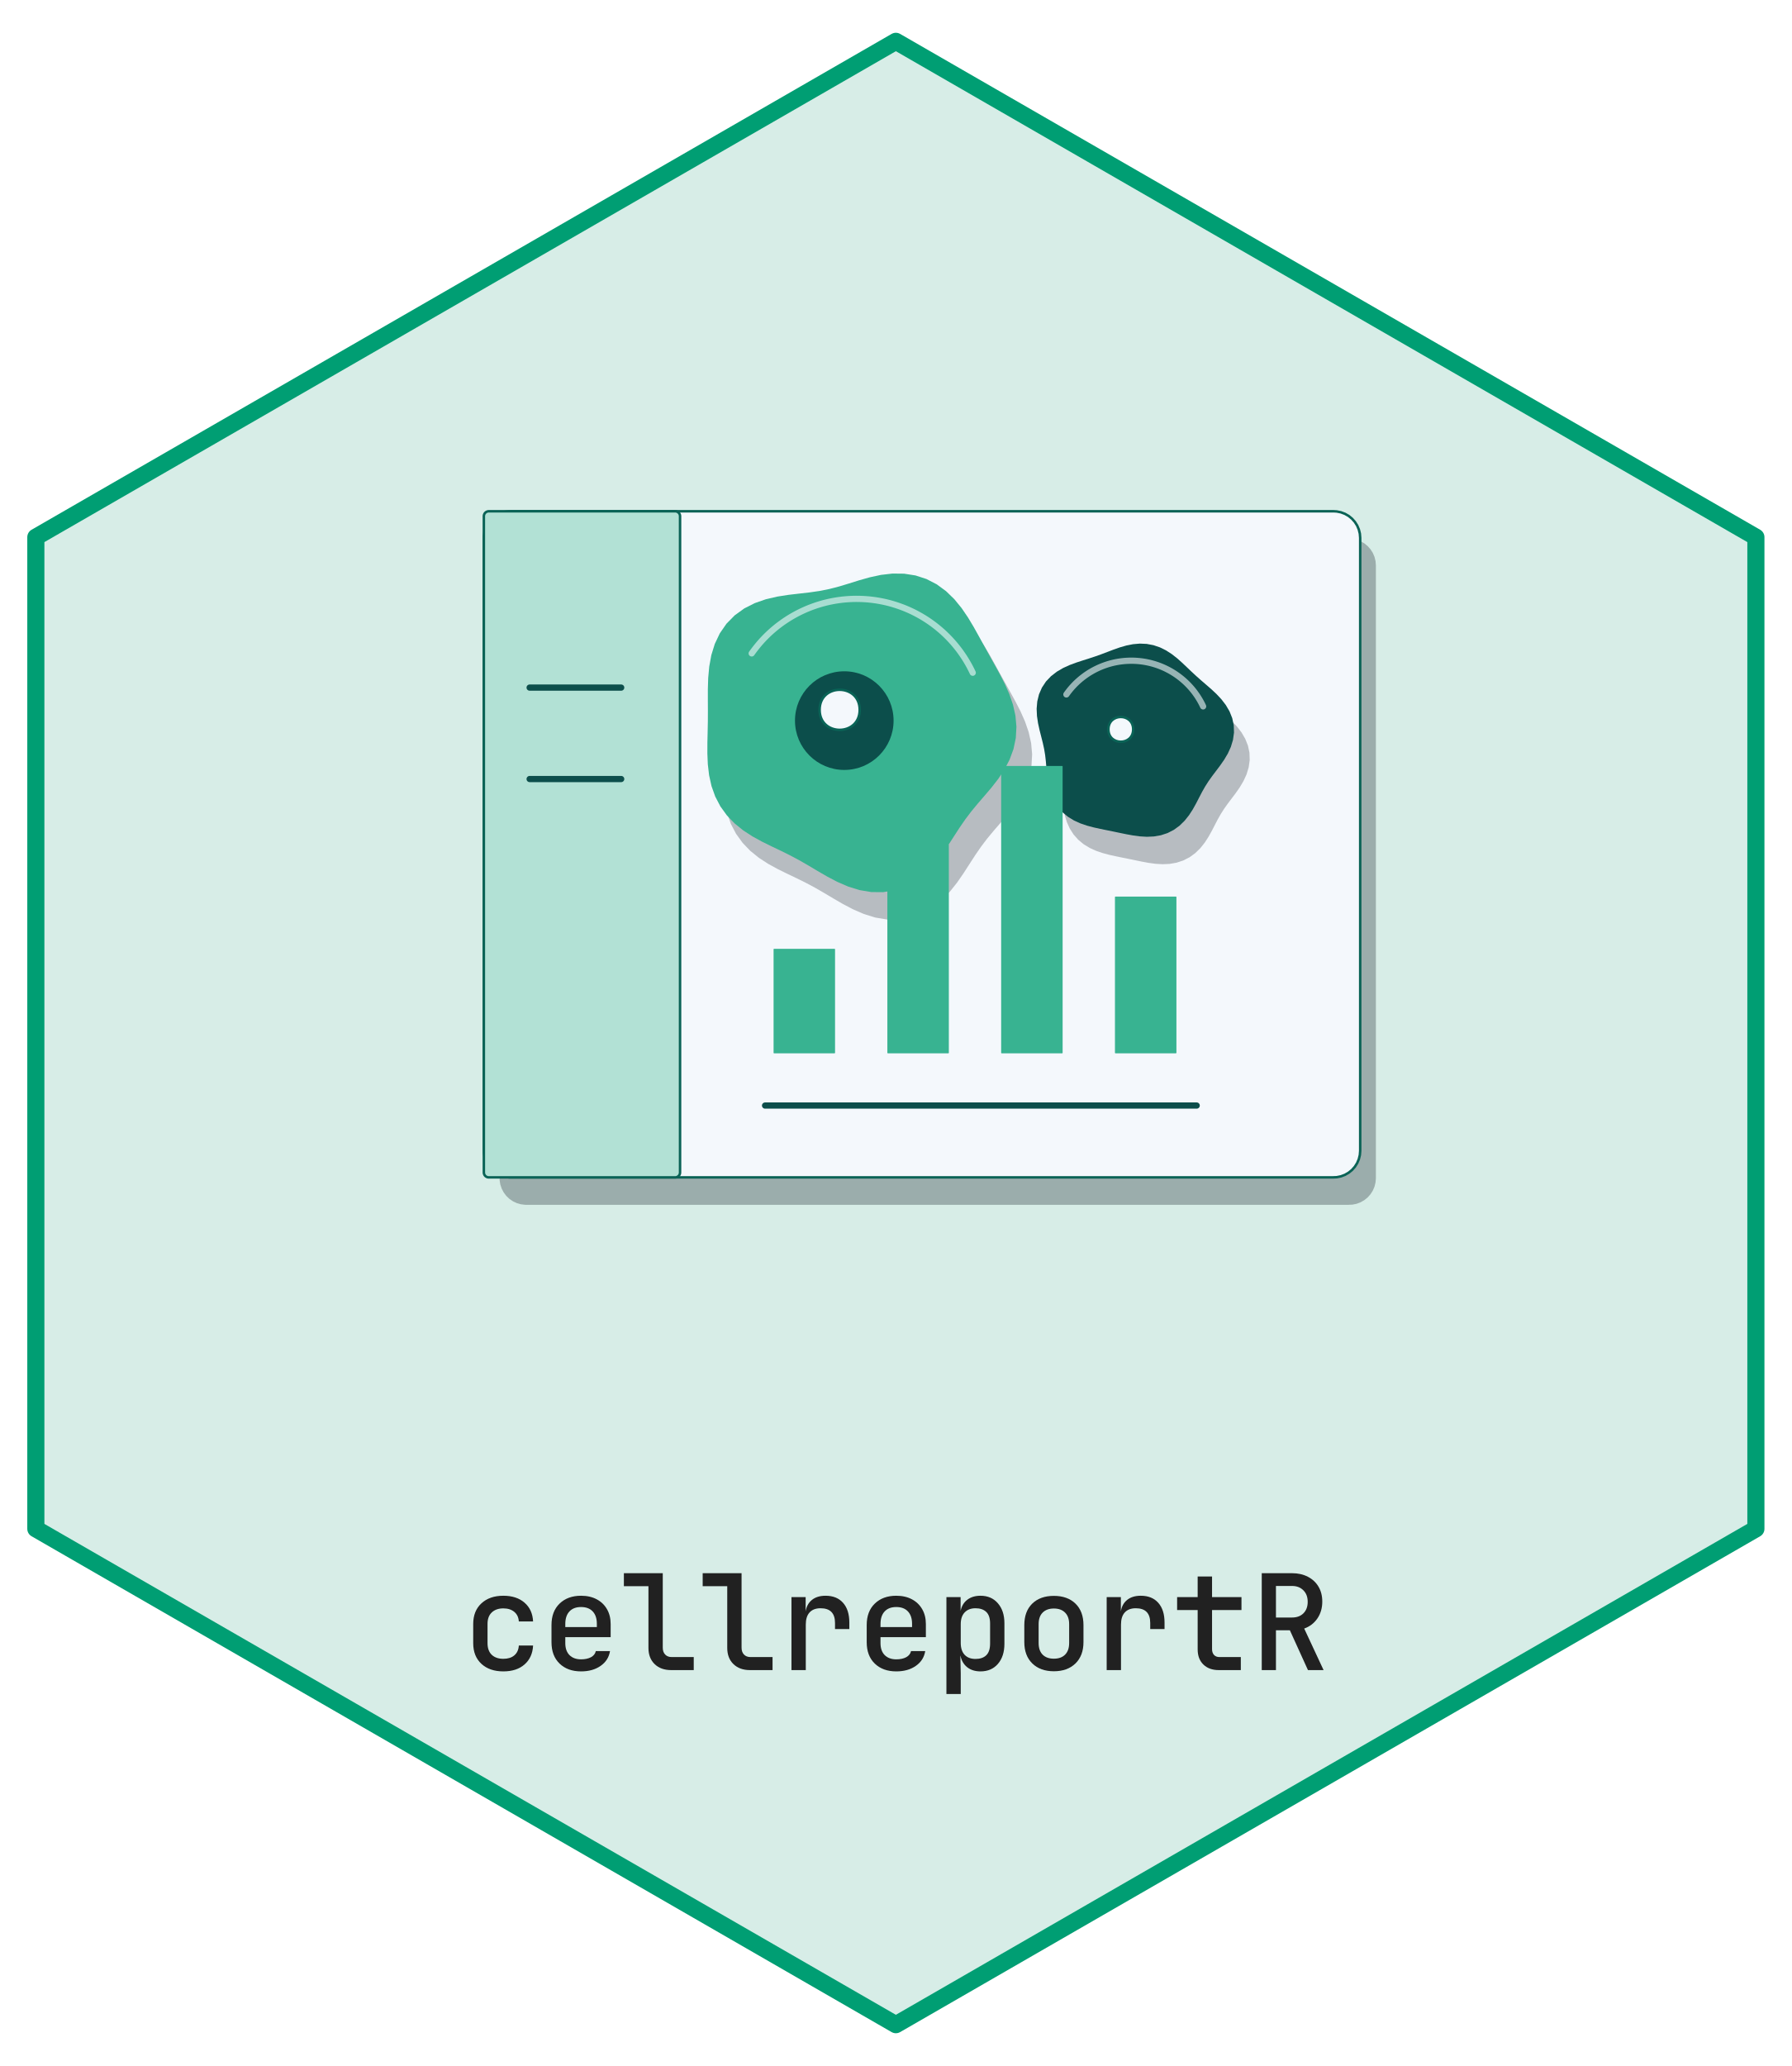
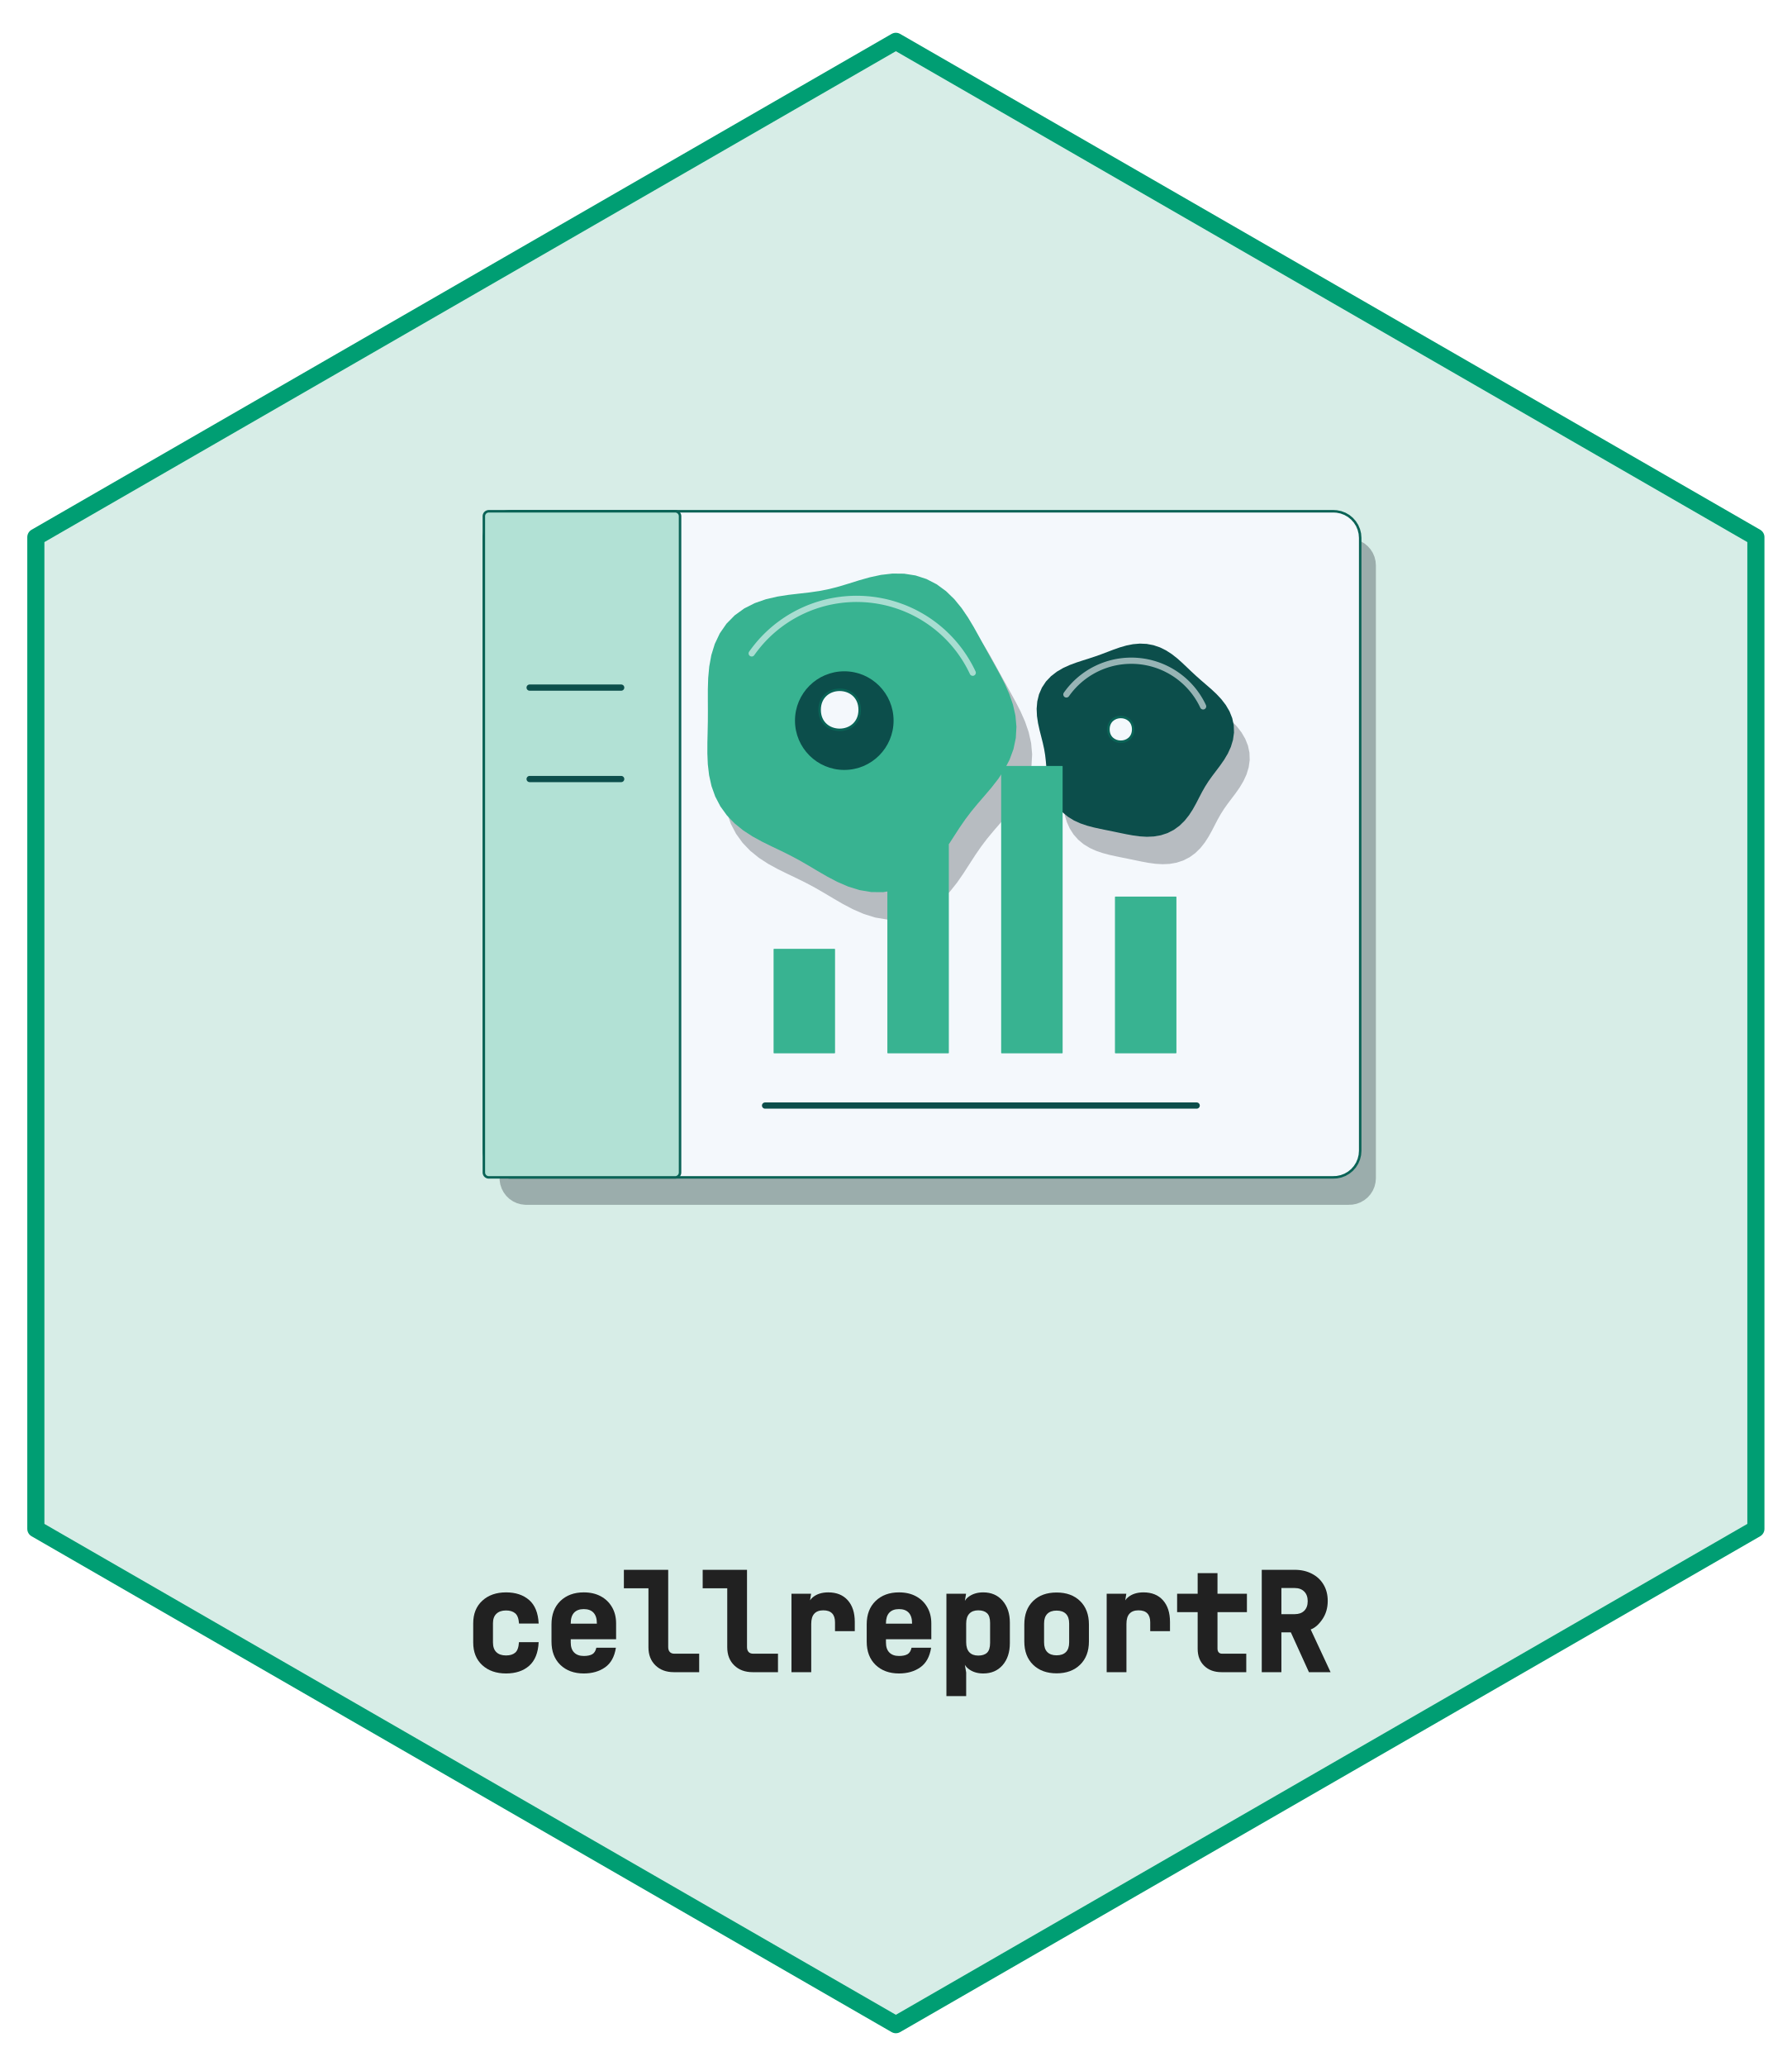
- <svg xmlns="http://www.w3.org/2000/svg" xmlns:xlink="http://www.w3.org/1999/xlink" width="432pt" height="498pt" viewBox="0 0 432 498">
+ <svg xmlns="http://www.w3.org/2000/svg" xmlns:xlink="http://www.w3.org/1999/xlink" width="432" height="498" viewBox="0 0 432 498">
  <defs>
    <g>
      <g id="glyph-0-0">
-         <path d="M 9.859 0.312 C 7.66 0.312 5.898 -0.289 4.578 -1.5 C 3.254 -2.719 2.594 -4.383 2.594 -6.5 L 2.594 -11.109 C 2.594 -13.211 3.254 -14.875 4.578 -16.094 C 5.898 -17.312 7.66 -17.922 9.859 -17.922 C 11.992 -17.922 13.695 -17.363 14.969 -16.25 C 16.25 -15.145 16.938 -13.633 17.031 -11.719 L 13.594 -11.719 C 13.531 -12.719 13.16 -13.492 12.484 -14.047 C 11.816 -14.598 10.941 -14.875 9.859 -14.875 C 8.68 -14.875 7.75 -14.547 7.062 -13.891 C 6.383 -13.242 6.047 -12.328 6.047 -11.141 L 6.047 -6.5 C 6.047 -5.281 6.383 -4.344 7.062 -3.688 C 7.75 -3.039 8.68 -2.719 9.859 -2.719 C 10.961 -2.719 11.844 -2.992 12.5 -3.547 C 13.164 -4.109 13.531 -4.898 13.594 -5.922 L 17.031 -5.922 C 16.938 -4.004 16.25 -2.484 14.969 -1.359 C 13.695 -0.242 11.992 0.312 9.859 0.312 Z M 9.859 0.312 " />
+         <path d="M 10.516 0.312 C 8.148 0.312 6.238 -0.352 4.781 -1.688 C 3.32 -3.031 2.594 -4.852 2.594 -7.156 L 2.594 -11.766 C 2.594 -14.055 3.32 -15.875 4.781 -17.219 C 6.238 -18.562 8.148 -19.234 10.516 -19.234 C 12.816 -19.234 14.672 -18.617 16.078 -17.391 C 17.484 -16.172 18.25 -14.281 18.375 -11.719 L 13.641 -11.719 C 13.555 -12.938 13.242 -13.766 12.703 -14.203 C 12.172 -14.648 11.441 -14.875 10.516 -14.875 C 9.516 -14.875 8.738 -14.609 8.188 -14.078 C 7.633 -13.555 7.359 -12.797 7.359 -11.797 L 7.359 -7.156 C 7.359 -6.125 7.633 -5.344 8.188 -4.812 C 8.738 -4.289 9.516 -4.031 10.516 -4.031 C 11.461 -4.031 12.195 -4.254 12.719 -4.703 C 13.25 -5.148 13.551 -5.992 13.625 -7.234 L 18.375 -7.234 C 18.25 -4.672 17.484 -2.77 16.078 -1.531 C 14.672 -0.301 12.816 0.312 10.516 0.312 Z M 10.516 0.312 " />
      </g>
      <g id="glyph-0-1">
-         <path d="M 9.594 0.312 C 7.445 0.312 5.723 -0.312 4.422 -1.562 C 3.117 -2.82 2.469 -4.539 2.469 -6.719 L 2.469 -10.875 C 2.469 -13.051 3.117 -14.77 4.422 -16.031 C 5.723 -17.289 7.445 -17.922 9.594 -17.922 C 11.051 -17.922 12.312 -17.633 13.375 -17.062 C 14.438 -16.5 15.258 -15.707 15.844 -14.688 C 16.438 -13.664 16.734 -12.473 16.734 -11.109 L 16.734 -7.938 L 5.797 -7.938 L 5.797 -6.5 C 5.797 -5.258 6.133 -4.297 6.812 -3.609 C 7.5 -2.93 8.426 -2.594 9.594 -2.594 C 10.562 -2.594 11.363 -2.766 12 -3.109 C 12.633 -3.461 13.02 -3.953 13.156 -4.578 L 16.578 -4.578 C 16.336 -3.086 15.582 -1.898 14.312 -1.016 C 13.051 -0.129 11.477 0.312 9.594 0.312 Z M 5.797 -11.109 L 5.797 -10.375 L 13.406 -10.375 L 13.406 -11.141 C 13.406 -12.441 13.07 -13.441 12.406 -14.141 C 11.75 -14.848 10.812 -15.203 9.594 -15.203 C 8.383 -15.203 7.445 -14.844 6.781 -14.125 C 6.125 -13.414 5.797 -12.41 5.797 -11.109 Z M 5.797 -11.109 " />
+         <path d="M 10.25 0.312 C 7.926 0.312 6.047 -0.375 4.609 -1.75 C 3.18 -3.133 2.469 -5.008 2.469 -7.375 L 2.469 -11.531 C 2.469 -13.895 3.18 -15.77 4.609 -17.156 C 6.047 -18.539 7.926 -19.234 10.25 -19.234 C 11.82 -19.234 13.188 -18.922 14.344 -18.297 C 15.508 -17.672 16.414 -16.797 17.062 -15.672 C 17.719 -14.547 18.047 -13.242 18.047 -11.766 L 18.047 -7.938 L 7.109 -7.938 L 7.109 -7.156 C 7.109 -6.094 7.383 -5.285 7.938 -4.734 C 8.488 -4.18 9.258 -3.906 10.25 -3.906 C 11.102 -3.906 11.781 -4.039 12.281 -4.312 C 12.781 -4.594 13.113 -5.117 13.281 -5.891 L 18 -5.891 C 17.656 -3.711 16.781 -2.133 15.375 -1.156 C 13.977 -0.176 12.27 0.312 10.25 0.312 Z M 7.109 -11.766 L 7.109 -11.688 L 13.406 -11.688 L 13.406 -11.797 C 13.406 -12.922 13.133 -13.77 12.594 -14.344 C 12.062 -14.914 11.281 -15.203 10.25 -15.203 C 9.227 -15.203 8.445 -14.91 7.906 -14.328 C 7.375 -13.754 7.109 -12.898 7.109 -11.766 Z M 7.109 -11.766 " />
      </g>
      <g id="glyph-0-2">
-         <path d="M 12.312 0 C 10.656 0 9.328 -0.484 8.328 -1.453 C 7.336 -2.422 6.844 -3.719 6.844 -5.344 L 6.844 -20.219 L 0.922 -20.219 L 0.922 -23.359 L 10.297 -23.359 L 10.297 -5.406 C 10.297 -4.707 10.488 -4.156 10.875 -3.75 C 11.258 -3.344 11.785 -3.141 12.453 -3.141 L 17.766 -3.141 L 17.766 0 Z M 12.312 0 " />
+         <path d="M 12.969 0 C 11.133 0 9.656 -0.547 8.531 -1.641 C 7.406 -2.734 6.844 -4.188 6.844 -6 L 6.844 -20.219 L 0.922 -20.219 L 0.922 -24.672 L 11.609 -24.672 L 11.609 -6.062 C 11.609 -5.539 11.738 -5.141 12 -4.859 C 12.258 -4.586 12.629 -4.453 13.109 -4.453 L 19.078 -4.453 L 19.078 0 Z M 12.969 0 " />
      </g>
      <g id="glyph-0-3">
-         <path d="M 3.328 0 L 3.328 -17.594 L 6.75 -17.594 L 6.75 -14.141 C 6.926 -15.316 7.426 -16.238 8.25 -16.906 C 9.082 -17.582 10.18 -17.922 11.547 -17.922 C 13.359 -17.922 14.766 -17.352 15.766 -16.219 C 16.773 -15.094 17.281 -13.504 17.281 -11.453 L 17.281 -9.891 L 13.828 -9.891 L 13.828 -11.359 C 13.828 -13.723 12.664 -14.906 10.344 -14.906 C 9.188 -14.906 8.301 -14.566 7.688 -13.891 C 7.082 -13.223 6.781 -12.25 6.781 -10.969 L 6.781 0 Z M 3.328 0 " />
+         <path d="M 3.328 0 L 3.328 -18.906 L 8.062 -18.906 L 7.406 -14.797 C 7.176 -16.203 7.535 -17.289 8.484 -18.062 C 9.441 -18.844 10.68 -19.234 12.203 -19.234 C 14.211 -19.234 15.781 -18.598 16.906 -17.328 C 18.031 -16.066 18.594 -14.328 18.594 -12.109 L 18.594 -9.891 L 13.828 -9.891 L 13.828 -12.016 C 13.828 -13.941 12.883 -14.906 11 -14.906 C 10.039 -14.906 9.316 -14.633 8.828 -14.094 C 8.336 -13.562 8.094 -12.738 8.094 -11.625 L 8.094 0 Z M 3.328 0 " />
      </g>
      <g id="glyph-0-4">
-         <path d="M 2.688 5.766 L 2.688 -17.594 L 6.109 -17.594 L 6.109 -14.266 C 6.348 -15.422 6.883 -16.316 7.719 -16.953 C 8.562 -17.598 9.625 -17.922 10.906 -17.922 C 12.656 -17.922 14.051 -17.316 15.094 -16.109 C 16.145 -14.898 16.672 -13.297 16.672 -11.297 L 16.672 -6.344 C 16.672 -4.312 16.145 -2.691 15.094 -1.484 C 14.051 -0.285 12.656 0.312 10.906 0.312 C 9.625 0.312 8.555 -0.02 7.703 -0.688 C 6.859 -1.363 6.316 -2.285 6.078 -3.453 L 6.047 -3.453 L 6.141 0.734 L 6.141 5.766 Z M 9.703 -2.688 C 10.805 -2.688 11.664 -2.977 12.281 -3.562 C 12.906 -4.156 13.219 -5.102 13.219 -6.406 L 13.219 -11.234 C 13.219 -12.516 12.906 -13.445 12.281 -14.031 C 11.664 -14.613 10.805 -14.906 9.703 -14.906 C 8.586 -14.906 7.711 -14.566 7.078 -13.891 C 6.453 -13.223 6.141 -12.285 6.141 -11.078 L 6.141 -6.562 C 6.141 -5.32 6.453 -4.363 7.078 -3.688 C 7.711 -3.02 8.586 -2.688 9.703 -2.688 Z M 9.703 -2.688 " />
+         <path d="M 2.688 5.766 L 2.688 -18.906 L 7.422 -18.906 L 6.766 -14.922 C 6.609 -16.328 7.008 -17.395 7.969 -18.125 C 8.938 -18.863 10.133 -19.234 11.562 -19.234 C 13.508 -19.234 15.066 -18.562 16.234 -17.219 C 17.398 -15.875 17.984 -14.117 17.984 -11.953 L 17.984 -7 C 17.984 -4.801 17.398 -3.031 16.234 -1.688 C 15.066 -0.352 13.508 0.312 11.562 0.312 C 10.125 0.312 8.922 -0.07 7.953 -0.844 C 6.984 -1.613 6.566 -2.691 6.703 -4.078 L 6.734 -4.078 L 7.453 0.078 L 7.453 5.766 Z M 10.359 -4 C 11.285 -4 11.992 -4.227 12.484 -4.688 C 12.973 -5.156 13.219 -5.945 13.219 -7.062 L 13.219 -11.891 C 13.219 -12.984 12.973 -13.758 12.484 -14.219 C 11.992 -14.676 11.285 -14.906 10.359 -14.906 C 9.43 -14.906 8.711 -14.633 8.203 -14.094 C 7.703 -13.551 7.453 -12.766 7.453 -11.734 L 7.453 -7.219 C 7.453 -6.156 7.703 -5.352 8.203 -4.812 C 8.711 -4.27 9.43 -4 10.359 -4 Z M 10.359 -4 " />
      </g>
      <g id="glyph-0-5">
-         <path d="M 9.594 0.281 C 7.426 0.281 5.695 -0.344 4.406 -1.594 C 3.113 -2.852 2.469 -4.57 2.469 -6.75 L 2.469 -10.844 C 2.469 -13.039 3.102 -14.766 4.375 -16.016 C 5.656 -17.266 7.395 -17.891 9.594 -17.891 C 11.789 -17.891 13.531 -17.266 14.812 -16.016 C 16.094 -14.766 16.734 -13.039 16.734 -10.844 L 16.734 -6.75 C 16.734 -4.57 16.086 -2.852 14.797 -1.594 C 13.504 -0.344 11.77 0.281 9.594 0.281 Z M 9.594 -2.75 C 10.75 -2.75 11.648 -3.07 12.297 -3.719 C 12.953 -4.375 13.281 -5.312 13.281 -6.531 L 13.281 -11.078 C 13.281 -12.285 12.953 -13.211 12.297 -13.859 C 11.648 -14.516 10.75 -14.844 9.594 -14.844 C 8.445 -14.844 7.547 -14.516 6.891 -13.859 C 6.242 -13.211 5.922 -12.285 5.922 -11.078 L 5.922 -6.531 C 5.922 -5.312 6.242 -4.375 6.891 -3.719 C 7.547 -3.07 8.445 -2.75 9.594 -2.75 Z M 9.594 -2.75 " />
+         <path d="M 10.25 0.281 C 7.906 0.281 6.02 -0.406 4.594 -1.781 C 3.176 -3.164 2.469 -5.039 2.469 -7.406 L 2.469 -11.5 C 2.469 -13.883 3.172 -15.766 4.578 -17.141 C 5.984 -18.516 7.875 -19.203 10.25 -19.203 C 12.625 -19.203 14.516 -18.516 15.922 -17.141 C 17.336 -15.766 18.047 -13.883 18.047 -11.5 L 18.047 -7.406 C 18.047 -5.039 17.332 -3.164 15.906 -1.781 C 14.488 -0.406 12.602 0.281 10.25 0.281 Z M 10.25 -4.062 C 11.227 -4.062 11.977 -4.32 12.5 -4.844 C 13.02 -5.363 13.281 -6.145 13.281 -7.188 L 13.281 -11.734 C 13.281 -12.766 13.02 -13.539 12.5 -14.062 C 11.977 -14.582 11.227 -14.844 10.25 -14.844 C 9.281 -14.844 8.535 -14.582 8.016 -14.062 C 7.492 -13.539 7.234 -12.766 7.234 -11.734 L 7.234 -7.188 C 7.234 -6.145 7.492 -5.363 8.016 -4.844 C 8.535 -4.32 9.281 -4.062 10.25 -4.062 Z M 10.25 -4.062 " />
      </g>
      <g id="glyph-0-6">
-         <path d="M 11.359 0 C 9.805 0 8.566 -0.445 7.641 -1.344 C 6.723 -2.238 6.266 -3.453 6.266 -4.984 L 6.266 -14.469 L 1.312 -14.469 L 1.312 -17.594 L 6.266 -17.594 L 6.266 -22.562 L 9.734 -22.562 L 9.734 -17.594 L 16.828 -17.594 L 16.828 -14.469 L 9.734 -14.469 L 9.734 -5.031 C 9.734 -4.469 9.891 -4.008 10.203 -3.656 C 10.523 -3.312 10.961 -3.141 11.516 -3.141 L 16.672 -3.141 L 16.672 0 Z M 11.359 0 " />
+         <path d="M 12.016 0 C 10.285 0 8.895 -0.508 7.844 -1.531 C 6.789 -2.551 6.266 -3.922 6.266 -5.641 L 6.266 -14.469 L 1.312 -14.469 L 1.312 -18.906 L 6.266 -18.906 L 6.266 -23.875 L 11.047 -23.875 L 11.047 -18.906 L 18.141 -18.906 L 18.141 -14.469 L 11.047 -14.469 L 11.047 -5.688 C 11.047 -5.289 11.145 -4.984 11.344 -4.766 C 11.539 -4.555 11.816 -4.453 12.172 -4.453 L 17.984 -4.453 L 17.984 0 Z M 12.016 0 " />
      </g>
      <g id="glyph-0-7">
-         <path d="M 2.719 0 L 2.719 -23.359 L 10.016 -23.359 C 11.461 -23.359 12.734 -23.07 13.828 -22.5 C 14.93 -21.938 15.785 -21.145 16.391 -20.125 C 17.004 -19.102 17.312 -17.898 17.312 -16.516 C 17.312 -14.953 16.914 -13.594 16.125 -12.438 C 15.332 -11.289 14.273 -10.484 12.953 -10.016 L 17.625 0 L 13.859 0 L 9.5 -9.594 L 6.141 -9.594 L 6.141 0 Z M 6.141 -12.672 L 10.016 -12.672 C 11.172 -12.672 12.086 -13.008 12.766 -13.688 C 13.453 -14.375 13.797 -15.297 13.797 -16.453 C 13.797 -17.617 13.445 -18.547 12.75 -19.234 C 12.062 -19.93 11.148 -20.281 10.016 -20.281 L 6.141 -20.281 Z M 6.141 -12.672 " />
+         <path d="M 2.719 0 L 2.719 -24.672 L 10.672 -24.672 C 12.223 -24.672 13.598 -24.359 14.797 -23.734 C 16.004 -23.117 16.941 -22.25 17.609 -21.125 C 18.285 -20 18.625 -18.68 18.625 -17.172 C 18.625 -15.473 18.188 -13.988 17.312 -12.719 C 16.445 -11.457 15.516 -10.648 14.516 -10.297 L 19.312 0 L 14.094 0 L 9.734 -9.594 L 7.453 -9.594 L 7.453 0 Z M 7.453 -13.984 L 10.672 -13.984 C 11.648 -13.984 12.414 -14.258 12.969 -14.812 C 13.52 -15.363 13.797 -16.129 13.797 -17.109 C 13.797 -18.098 13.516 -18.875 12.953 -19.438 C 12.391 -20 11.629 -20.281 10.672 -20.281 L 7.453 -20.281 Z M 7.453 -13.984 " />
      </g>
    </g>
  </defs>
  <path fill-rule="nonzero" fill="rgb(84.314%, 92.941%, 90.588%)" fill-opacity="1" stroke-width="4.125" stroke-linecap="round" stroke-linejoin="round" stroke="rgb(0%, 61.961%, 45.098%)" stroke-opacity="1" stroke-miterlimit="10" d="M 216 9.961 L 423.359 129.48 L 423.359 368.52 L 216 488.039 L 8.641 368.52 L 8.641 129.48 Z M 216 9.961 " />
  <path fill-rule="nonzero" fill="rgb(1.176%, 3.922%, 7.059%)" fill-opacity="0.278" d="M 126.867 290.418 L 325.316 290.418 L 325.055 290.41 L 326.09 290.371 L 327.102 290.164 L 328.066 289.797 L 328.965 289.277 L 329.762 288.625 L 330.449 287.852 L 331 286.977 L 331.406 286.027 L 331.652 285.023 L 331.738 283.992 L 331.738 136.273 L 331.652 135.242 L 331.406 134.238 L 331 133.289 L 330.449 132.414 L 329.762 131.641 L 328.965 130.988 L 328.066 130.469 L 327.102 130.105 L 326.09 129.898 L 325.316 129.852 L 126.867 129.852 L 127.645 129.898 L 126.609 129.855 L 125.582 129.98 L 124.59 130.27 L 123.656 130.711 L 122.805 131.297 L 122.062 132.016 L 121.441 132.84 L 120.961 133.754 L 120.633 134.734 L 120.465 135.758 L 120.445 136.273 L 120.445 283.992 L 120.465 283.477 L 120.465 284.512 L 120.633 285.531 L 120.961 286.512 L 121.441 287.426 L 122.062 288.254 L 122.805 288.969 L 123.656 289.555 L 124.59 290 L 125.582 290.285 L 126.609 290.41 Z M 126.867 290.418 " />
  <path fill-rule="nonzero" fill="rgb(95.686%, 97.255%, 98.824%)" fill-opacity="1" stroke-width="0.6" stroke-linecap="round" stroke-linejoin="round" stroke="rgb(3.922%, 38.824%, 33.725%)" stroke-opacity="1" stroke-miterlimit="10" d="M 123.086 283.805 L 321.531 283.805 L 321.273 283.801 L 322.305 283.758 L 323.316 283.551 L 324.285 283.184 L 325.18 282.668 L 325.98 282.016 L 326.664 281.242 L 327.219 280.367 L 327.621 279.414 L 327.871 278.414 L 327.953 277.383 L 327.953 129.66 L 327.871 128.633 L 327.621 127.629 L 327.219 126.676 L 326.664 125.805 L 325.98 125.031 L 325.18 124.375 L 324.285 123.859 L 323.316 123.492 L 322.305 123.285 L 321.531 123.238 L 123.086 123.238 L 123.859 123.285 L 122.824 123.242 L 121.801 123.367 L 120.809 123.656 L 119.871 124.098 L 119.023 124.688 L 118.277 125.402 L 117.656 126.23 L 117.176 127.145 L 116.848 128.125 L 116.684 129.145 L 116.66 129.66 L 116.66 277.383 L 116.684 276.863 L 116.684 277.898 L 116.848 278.918 L 117.176 279.898 L 117.656 280.816 L 118.277 281.641 L 119.023 282.355 L 119.871 282.945 L 120.809 283.387 L 121.801 283.676 L 122.824 283.801 Z M 123.086 283.805 " />
  <path fill-rule="nonzero" fill="rgb(69.804%, 88.235%, 83.529%)" fill-opacity="1" stroke-width="0.6" stroke-linecap="round" stroke-linejoin="round" stroke="rgb(3.922%, 38.824%, 33.725%)" stroke-opacity="1" stroke-miterlimit="10" d="M 117.844 283.805 L 162.781 283.805 L 162.734 283.805 L 162.926 283.797 L 163.113 283.758 L 163.289 283.691 L 163.453 283.594 L 163.602 283.477 L 163.727 283.332 L 163.832 283.172 L 163.906 282.996 L 163.949 282.812 L 163.965 282.621 L 163.965 124.422 L 163.949 124.23 L 163.906 124.047 L 163.832 123.871 L 163.727 123.711 L 163.602 123.57 L 163.453 123.449 L 163.289 123.352 L 163.113 123.285 L 162.926 123.246 L 162.781 123.238 L 117.844 123.238 L 117.988 123.246 L 117.797 123.238 L 117.609 123.262 L 117.426 123.316 L 117.254 123.398 L 117.098 123.504 L 116.961 123.637 L 116.844 123.789 L 116.758 123.957 L 116.695 124.137 L 116.664 124.328 L 116.66 124.422 L 116.66 282.621 L 116.664 282.527 L 116.664 282.719 L 116.695 282.906 L 116.758 283.086 L 116.844 283.254 L 116.961 283.406 L 117.098 283.539 L 117.254 283.645 L 117.426 283.727 L 117.609 283.781 L 117.797 283.805 Z M 117.844 283.805 " />
  <path fill-rule="nonzero" fill="rgb(1.176%, 3.922%, 7.059%)" fill-opacity="0.251" d="M 248.855 181.797 L 248.609 179.094 L 248.012 176.449 L 247.129 173.898 L 246.043 171.449 L 244.84 169.102 L 243.586 166.824 L 242.332 164.582 L 241.09 162.336 L 239.844 160.066 L 238.559 157.766 L 237.18 155.457 L 235.637 153.195 L 233.887 151.051 L 231.891 149.109 L 229.645 147.465 L 227.172 146.184 L 224.523 145.32 L 221.762 144.891 L 218.965 144.867 L 216.199 145.188 L 213.516 145.762 L 210.949 146.488 L 208.488 147.258 L 206.117 147.977 L 203.781 148.582 L 201.43 149.055 L 199.016 149.406 L 196.5 149.691 L 193.879 150 L 191.176 150.418 L 188.445 151.055 L 185.766 151.988 L 183.227 153.277 L 180.93 154.934 L 178.949 156.949 L 177.34 159.266 L 176.129 161.82 L 175.293 164.52 L 174.785 167.285 L 174.535 170.051 L 174.453 172.766 L 174.449 175.41 L 174.465 177.992 L 174.449 180.535 L 174.402 183.062 L 174.344 185.617 L 174.332 188.207 L 174.441 190.832 L 174.75 193.477 L 175.332 196.086 L 176.23 198.613 L 177.473 200.988 L 179.047 203.164 L 180.906 205.098 L 182.988 206.781 L 185.215 208.227 L 187.512 209.484 L 189.812 210.617 L 192.078 211.699 L 194.293 212.797 L 196.477 213.961 L 198.656 215.215 L 200.887 216.543 L 203.215 217.895 L 205.672 219.184 L 208.277 220.312 L 211.02 221.164 L 213.855 221.637 L 216.719 221.66 L 219.539 221.188 L 222.23 220.223 L 224.73 218.809 L 226.988 217.023 L 228.988 214.969 L 230.75 212.758 L 232.312 210.496 L 233.75 208.27 L 235.133 206.133 L 236.531 204.102 L 237.996 202.168 L 239.551 200.289 L 241.188 198.398 L 242.852 196.438 L 244.473 194.359 L 245.957 192.121 L 247.207 189.715 L 248.145 187.164 L 248.703 184.508 Z M 248.855 181.797 " />
  <path fill-rule="nonzero" fill="rgb(21.961%, 70.196%, 56.863%)" fill-opacity="1" d="M 245.07 175.188 L 244.828 172.484 L 244.23 169.84 L 243.348 167.285 L 242.262 164.84 L 241.055 162.492 L 239.801 160.215 L 238.547 157.969 L 237.305 155.727 L 236.059 153.453 L 234.777 151.152 L 233.395 148.848 L 231.852 146.582 L 230.102 144.438 L 228.105 142.5 L 225.859 140.852 L 223.387 139.574 L 220.738 138.711 L 217.977 138.281 L 215.18 138.254 L 212.414 138.574 L 209.734 139.152 L 207.164 139.875 L 204.707 140.645 L 202.332 141.363 L 199.996 141.969 L 197.648 142.441 L 195.23 142.793 L 192.719 143.082 L 190.098 143.387 L 187.395 143.809 L 184.66 144.445 L 181.98 145.379 L 179.441 146.664 L 177.145 148.324 L 175.164 150.336 L 173.555 152.656 L 172.344 155.207 L 171.508 157.906 L 171.004 160.676 L 170.75 163.438 L 170.668 166.152 L 170.668 168.801 L 170.68 171.383 L 170.668 173.922 L 170.617 176.453 L 170.559 179.004 L 170.551 181.594 L 170.66 184.223 L 170.969 186.863 L 171.547 189.477 L 172.449 192 L 173.691 194.379 L 175.262 196.551 L 177.121 198.484 L 179.203 200.168 L 181.434 201.617 L 183.727 202.875 L 186.027 204.008 L 188.293 205.09 L 190.512 206.188 L 192.691 207.352 L 194.875 208.605 L 197.105 209.934 L 199.43 211.281 L 201.891 212.574 L 204.496 213.699 L 207.234 214.551 L 210.07 215.027 L 212.938 215.051 L 215.754 214.578 L 218.445 213.613 L 220.945 212.195 L 223.203 210.41 L 225.203 208.355 L 226.965 206.145 L 228.527 203.883 L 229.965 201.656 L 231.348 199.52 L 232.746 197.492 L 234.211 195.559 L 235.77 193.676 L 237.402 191.785 L 239.066 189.828 L 240.688 187.746 L 242.172 185.508 L 243.422 183.105 L 244.359 180.555 L 244.918 177.895 Z M 245.07 175.188 " />
  <path fill="none" stroke-width="1.5" stroke-linecap="round" stroke-linejoin="round" stroke="rgb(95.686%, 97.255%, 98.824%)" stroke-opacity="0.6" stroke-miterlimit="10" d="M 234.531 162.156 L 234.176 161.418 L 233.801 160.691 L 233.406 159.977 L 232.992 159.27 L 232.562 158.574 L 232.109 157.895 L 231.645 157.223 L 231.156 156.562 L 230.652 155.918 L 230.133 155.289 L 229.598 154.672 L 229.043 154.066 L 228.477 153.48 L 227.891 152.906 L 227.293 152.348 L 226.68 151.809 L 226.051 151.285 L 225.41 150.777 L 224.754 150.285 L 224.086 149.812 L 223.406 149.355 L 222.715 148.918 L 222.012 148.5 L 221.297 148.102 L 220.574 147.719 L 219.84 147.355 L 219.094 147.016 L 218.344 146.691 L 217.582 146.391 L 216.812 146.109 L 216.039 145.848 L 215.254 145.605 L 214.469 145.383 L 213.672 145.184 L 212.875 145.008 L 212.07 144.852 L 211.262 144.715 L 210.453 144.602 L 209.641 144.508 L 208.824 144.438 L 208.004 144.387 L 207.188 144.359 L 206.367 144.352 L 205.551 144.367 L 204.73 144.406 L 203.914 144.465 L 203.102 144.543 L 202.289 144.645 L 201.477 144.77 L 200.672 144.914 L 199.871 145.078 L 199.074 145.266 L 198.281 145.473 L 197.496 145.703 L 196.715 145.953 L 195.945 146.223 L 195.18 146.512 L 194.422 146.824 L 193.672 147.156 L 192.934 147.504 L 192.203 147.875 L 191.48 148.266 L 190.773 148.672 L 190.074 149.098 L 189.387 149.543 L 188.711 150.008 L 188.051 150.488 L 187.398 150.984 L 186.766 151.5 L 186.141 152.031 L 185.535 152.578 L 184.941 153.145 L 184.363 153.723 L 183.801 154.316 L 183.254 154.926 L 182.727 155.551 L 182.215 156.188 L 181.719 156.836 L 181.238 157.5 " />
  <path fill-rule="nonzero" fill="rgb(4.706%, 30.588%, 29.412%)" fill-opacity="1" d="M 215.449 173.699 C 215.449 180.266 210.129 185.59 203.562 185.59 C 196.996 185.59 191.676 180.266 191.676 173.699 C 191.676 167.137 196.996 161.812 203.562 161.812 C 210.129 161.812 215.449 167.137 215.449 173.699 " />
  <path fill-rule="nonzero" fill="rgb(95.686%, 97.255%, 98.824%)" fill-opacity="1" stroke-width="0.6" stroke-linecap="round" stroke-linejoin="round" stroke="rgb(3.922%, 38.824%, 33.725%)" stroke-opacity="1" stroke-miterlimit="10" d="M 207.277 171.102 C 207.277 177.539 197.617 177.539 197.617 171.102 C 197.617 164.66 207.277 164.66 207.277 171.102 " />
  <path fill-rule="nonzero" fill="rgb(1.176%, 3.922%, 7.059%)" fill-opacity="0.251" d="M 301.07 184.945 L 301.312 183.199 L 301.254 181.441 L 300.887 179.723 L 300.234 178.086 L 299.344 176.562 L 298.27 175.168 L 297.082 173.902 L 295.844 172.742 L 294.602 171.656 L 293.387 170.613 L 292.219 169.578 L 291.082 168.527 L 289.957 167.449 L 288.809 166.363 L 287.605 165.297 L 286.32 164.289 L 284.938 163.391 L 283.457 162.656 L 281.887 162.125 L 280.258 161.82 L 278.605 161.75 L 276.957 161.891 L 275.344 162.215 L 273.777 162.668 L 272.266 163.199 L 270.797 163.758 L 269.344 164.305 L 267.887 164.824 L 266.398 165.316 L 264.867 165.801 L 263.293 166.32 L 261.691 166.914 L 260.105 167.637 L 258.582 168.527 L 257.184 169.609 L 255.973 170.891 L 255 172.355 L 254.297 173.969 L 253.875 175.688 L 253.727 177.453 L 253.809 179.219 L 254.062 180.941 L 254.43 182.598 L 254.832 184.18 L 255.215 185.699 L 255.535 187.176 L 255.777 188.645 L 255.949 190.133 L 256.078 191.668 L 256.211 193.254 L 256.41 194.879 L 256.73 196.527 L 257.223 198.148 L 257.922 199.703 L 258.836 201.133 L 259.961 202.406 L 261.27 203.492 L 262.719 204.379 L 264.262 205.082 L 265.855 205.625 L 267.461 206.055 L 269.059 206.406 L 270.633 206.73 L 272.195 207.047 L 273.758 207.371 L 275.34 207.695 L 276.957 207.992 L 278.609 208.215 L 280.297 208.312 L 282 208.238 L 283.676 207.945 L 285.293 207.414 L 286.812 206.637 L 288.191 205.633 L 289.41 204.441 L 290.469 203.113 L 291.379 201.703 L 292.176 200.273 L 292.902 198.863 L 293.609 197.504 L 294.348 196.203 L 295.145 194.949 L 296.023 193.715 L 296.973 192.457 L 297.961 191.148 L 298.934 189.75 L 299.82 188.25 L 300.559 186.641 Z M 301.07 184.945 " />
  <path fill-rule="nonzero" fill="rgb(4.706%, 30.588%, 29.412%)" fill-opacity="1" d="M 297.285 178.336 L 297.527 176.586 L 297.469 174.828 L 297.102 173.109 L 296.449 171.473 L 295.559 169.953 L 294.488 168.559 L 293.301 167.289 L 292.059 166.129 L 290.816 165.047 L 289.605 164.004 L 288.434 162.965 L 287.297 161.914 L 286.172 160.84 L 285.023 159.754 L 283.824 158.684 L 282.539 157.676 L 281.156 156.781 L 279.672 156.047 L 278.102 155.516 L 276.477 155.211 L 274.82 155.137 L 273.172 155.281 L 271.559 155.602 L 269.992 156.055 L 268.48 156.586 L 267.012 157.145 L 265.559 157.695 L 264.102 158.215 L 262.613 158.707 L 261.082 159.191 L 259.508 159.707 L 257.906 160.301 L 256.32 161.023 L 254.797 161.914 L 253.402 162.996 L 252.188 164.277 L 251.215 165.746 L 250.512 167.359 L 250.094 169.074 L 249.941 170.844 L 250.023 172.609 L 250.281 174.332 L 250.645 175.988 L 251.047 177.57 L 251.43 179.086 L 251.754 180.566 L 251.996 182.031 L 252.164 183.523 L 252.293 185.055 L 252.426 186.641 L 252.625 188.27 L 252.945 189.914 L 253.438 191.539 L 254.137 193.09 L 255.051 194.523 L 256.18 195.793 L 257.484 196.879 L 258.934 197.766 L 260.48 198.469 L 262.07 199.016 L 263.68 199.441 L 265.273 199.797 L 266.848 200.117 L 268.414 200.434 L 269.977 200.762 L 271.559 201.086 L 273.172 201.379 L 274.828 201.602 L 276.516 201.703 L 278.215 201.625 L 279.891 201.336 L 281.512 200.805 L 283.027 200.027 L 284.406 199.023 L 285.625 197.828 L 286.684 196.5 L 287.594 195.094 L 288.391 193.66 L 289.117 192.254 L 289.824 190.895 L 290.562 189.594 L 291.363 188.336 L 292.242 187.102 L 293.188 185.848 L 294.176 184.535 L 295.148 183.141 L 296.039 181.637 L 296.773 180.031 Z M 297.285 178.336 " />
  <path fill="none" stroke-width="1.5" stroke-linecap="round" stroke-linejoin="round" stroke="rgb(95.686%, 97.255%, 98.824%)" stroke-opacity="0.6" stroke-miterlimit="10" d="M 290.082 170.273 L 289.863 169.816 L 289.629 169.367 L 289.387 168.926 L 289.129 168.488 L 288.863 168.059 L 288.586 167.637 L 288.293 167.223 L 287.996 166.812 L 287.684 166.414 L 287.363 166.023 L 287.031 165.645 L 286.688 165.27 L 286.336 164.906 L 285.973 164.551 L 285.605 164.207 L 285.223 163.871 L 284.836 163.547 L 284.438 163.234 L 284.035 162.93 L 283.621 162.637 L 283.199 162.355 L 282.773 162.086 L 282.336 161.824 L 281.895 161.578 L 281.445 161.344 L 280.992 161.117 L 280.531 160.906 L 280.066 160.707 L 279.598 160.52 L 279.121 160.344 L 278.641 160.184 L 278.156 160.035 L 277.668 159.898 L 277.18 159.773 L 276.684 159.664 L 276.188 159.566 L 275.688 159.484 L 275.188 159.414 L 274.684 159.355 L 274.176 159.312 L 273.672 159.281 L 273.164 159.262 L 272.66 159.258 L 272.152 159.27 L 271.648 159.293 L 271.141 159.328 L 270.637 159.379 L 270.137 159.441 L 269.633 159.516 L 269.137 159.605 L 268.641 159.707 L 268.145 159.824 L 267.656 159.953 L 267.172 160.094 L 266.688 160.25 L 266.211 160.418 L 265.734 160.598 L 265.27 160.789 L 264.805 160.992 L 264.348 161.211 L 263.895 161.438 L 263.449 161.68 L 263.012 161.934 L 262.578 162.195 L 262.152 162.473 L 261.734 162.758 L 261.328 163.055 L 260.926 163.363 L 260.531 163.68 L 260.145 164.012 L 259.77 164.348 L 259.402 164.699 L 259.047 165.055 L 258.699 165.426 L 258.359 165.801 L 258.031 166.188 L 257.715 166.582 L 257.41 166.984 L 257.113 167.395 " />
  <path fill-rule="nonzero" fill="rgb(4.706%, 30.588%, 29.412%)" fill-opacity="1" d="M 278.277 177.414 C 278.277 181.477 274.984 184.77 270.922 184.77 C 266.859 184.77 263.57 181.477 263.57 177.414 C 263.57 173.355 266.859 170.062 270.922 170.062 C 274.984 170.062 278.277 173.355 278.277 177.414 " />
  <path fill-rule="nonzero" fill="rgb(95.686%, 97.255%, 98.824%)" fill-opacity="1" stroke-width="0.6" stroke-linecap="round" stroke-linejoin="round" stroke="rgb(3.922%, 38.824%, 33.725%)" stroke-opacity="1" stroke-miterlimit="10" d="M 273.219 175.809 C 273.219 179.789 267.246 179.789 267.246 175.809 C 267.246 171.824 273.219 171.824 273.219 175.809 " />
  <path fill="none" stroke-width="1.5" stroke-linecap="round" stroke-linejoin="round" stroke="rgb(4.706%, 30.588%, 29.412%)" stroke-opacity="1" stroke-miterlimit="10" d="M 184.465 266.488 L 288.531 266.488 " />
  <path fill-rule="nonzero" fill="rgb(21.961%, 70.196%, 56.863%)" fill-opacity="1" d="M 186.648 253.895 L 201.203 253.895 L 201.195 253.895 L 201.219 253.895 L 201.238 253.891 L 201.258 253.883 L 201.277 253.871 L 201.293 253.859 L 201.309 253.844 L 201.32 253.824 L 201.336 253.785 L 201.336 228.82 L 201.32 228.781 L 201.309 228.762 L 201.277 228.73 L 201.238 228.715 L 201.219 228.711 L 201.203 228.707 L 186.648 228.707 L 186.664 228.711 L 186.641 228.707 L 186.621 228.711 L 186.582 228.727 L 186.562 228.738 L 186.547 228.754 L 186.535 228.77 L 186.523 228.789 L 186.52 228.809 L 186.516 228.832 L 186.516 253.762 L 186.516 253.75 L 186.516 253.773 L 186.523 253.812 L 186.547 253.852 L 186.562 253.863 L 186.582 253.879 L 186.602 253.887 L 186.641 253.895 Z M 186.648 253.895 " />
  <path fill-rule="nonzero" fill="rgb(21.961%, 70.196%, 56.863%)" fill-opacity="1" d="M 214.082 253.895 L 228.641 253.895 L 228.633 253.895 L 228.656 253.895 L 228.676 253.891 L 228.695 253.883 L 228.715 253.871 L 228.73 253.859 L 228.746 253.844 L 228.758 253.824 L 228.766 253.805 L 228.77 253.785 L 228.773 253.762 L 228.773 203.656 L 228.77 203.633 L 228.766 203.613 L 228.758 203.594 L 228.746 203.574 L 228.73 203.559 L 228.715 203.547 L 228.695 203.535 L 228.676 203.527 L 228.656 203.523 L 214.082 203.523 L 214.102 203.523 L 214.059 203.523 L 214.035 203.531 L 214.016 203.539 L 214 203.551 L 213.984 203.566 L 213.973 203.582 L 213.961 203.602 L 213.953 203.625 L 213.949 203.645 L 213.949 253.762 L 213.949 253.75 L 213.949 253.773 L 213.953 253.793 L 213.961 253.812 L 213.984 253.852 L 214 253.863 L 214.016 253.879 L 214.035 253.887 L 214.059 253.891 L 214.078 253.895 Z M 214.082 253.895 " />
  <path fill-rule="nonzero" fill="rgb(21.961%, 70.196%, 56.863%)" fill-opacity="1" d="M 241.52 253.895 L 256.074 253.895 L 256.07 253.895 L 256.09 253.895 L 256.113 253.891 L 256.133 253.883 L 256.152 253.871 L 256.168 253.859 L 256.184 253.844 L 256.191 253.824 L 256.203 253.805 L 256.207 253.785 L 256.207 184.742 L 256.203 184.723 L 256.191 184.703 L 256.184 184.684 L 256.168 184.668 L 256.152 184.656 L 256.133 184.645 L 256.113 184.637 L 256.09 184.633 L 241.52 184.633 L 241.535 184.633 L 241.492 184.633 L 241.453 184.648 L 241.434 184.66 L 241.422 184.676 L 241.406 184.695 L 241.398 184.711 L 241.391 184.734 L 241.387 184.754 L 241.387 253.762 L 241.387 253.75 L 241.387 253.773 L 241.391 253.793 L 241.406 253.832 L 241.422 253.852 L 241.434 253.863 L 241.453 253.879 L 241.473 253.887 L 241.492 253.891 L 241.516 253.895 Z M 241.52 253.895 " />
  <path fill-rule="nonzero" fill="rgb(21.961%, 70.196%, 56.863%)" fill-opacity="1" d="M 268.957 253.895 L 283.512 253.895 L 283.508 253.895 L 283.527 253.895 L 283.547 253.891 L 283.57 253.883 L 283.586 253.871 L 283.605 253.859 L 283.617 253.844 L 283.629 253.824 L 283.645 253.785 L 283.645 216.227 L 283.629 216.188 L 283.617 216.168 L 283.605 216.152 L 283.586 216.137 L 283.57 216.129 L 283.547 216.121 L 283.527 216.117 L 283.512 216.113 L 268.957 216.113 L 268.973 216.117 L 268.949 216.113 L 268.93 216.117 L 268.891 216.133 L 268.871 216.145 L 268.855 216.16 L 268.844 216.176 L 268.832 216.195 L 268.828 216.215 L 268.824 216.238 L 268.824 253.762 L 268.824 253.75 L 268.824 253.773 L 268.832 253.812 L 268.855 253.852 L 268.871 253.863 L 268.891 253.879 L 268.91 253.887 L 268.949 253.895 Z M 268.957 253.895 " />
  <path fill="none" stroke-width="1.5" stroke-linecap="round" stroke-linejoin="round" stroke="rgb(4.706%, 30.588%, 29.412%)" stroke-opacity="1" stroke-miterlimit="10" d="M 127.699 165.742 L 149.773 165.742 " />
  <path fill="none" stroke-width="1.5" stroke-linecap="round" stroke-linejoin="round" stroke="rgb(4.706%, 30.588%, 29.412%)" stroke-opacity="1" stroke-miterlimit="10" d="M 127.699 187.781 L 149.773 187.781 " />
  <g fill="rgb(12.941%, 12.941%, 12.941%)" fill-opacity="1">
-     <use xlink:href="#glyph-0-0" x="111.5" y="402.569" />
-     <use xlink:href="#glyph-0-1" x="130.5" y="402.569" />
-     <use xlink:href="#glyph-0-2" x="149.5" y="402.569" />
-     <use xlink:href="#glyph-0-2" x="168.5" y="402.569" />
-     <use xlink:href="#glyph-0-3" x="187.5" y="402.569" />
-     <use xlink:href="#glyph-0-1" x="206.5" y="402.569" />
-     <use xlink:href="#glyph-0-4" x="225.5" y="402.569" />
-     <use xlink:href="#glyph-0-5" x="244.5" y="402.569" />
-     <use xlink:href="#glyph-0-3" x="263.5" y="402.569" />
-     <use xlink:href="#glyph-0-6" x="282.5" y="402.569" />
-     <use xlink:href="#glyph-0-7" x="301.5" y="402.569" />
+     <use xlink:href="#glyph-0-0" x="111.5" y="403.069" />
+     <use xlink:href="#glyph-0-1" x="130.5" y="403.069" />
+     <use xlink:href="#glyph-0-2" x="149.5" y="403.069" />
+     <use xlink:href="#glyph-0-2" x="168.5" y="403.069" />
+     <use xlink:href="#glyph-0-3" x="187.5" y="403.069" />
+     <use xlink:href="#glyph-0-1" x="206.5" y="403.069" />
+     <use xlink:href="#glyph-0-4" x="225.5" y="403.069" />
+     <use xlink:href="#glyph-0-5" x="244.5" y="403.069" />
+     <use xlink:href="#glyph-0-3" x="263.5" y="403.069" />
+     <use xlink:href="#glyph-0-6" x="282.5" y="403.069" />
+     <use xlink:href="#glyph-0-7" x="301.5" y="403.069" />
  </g>
</svg>
